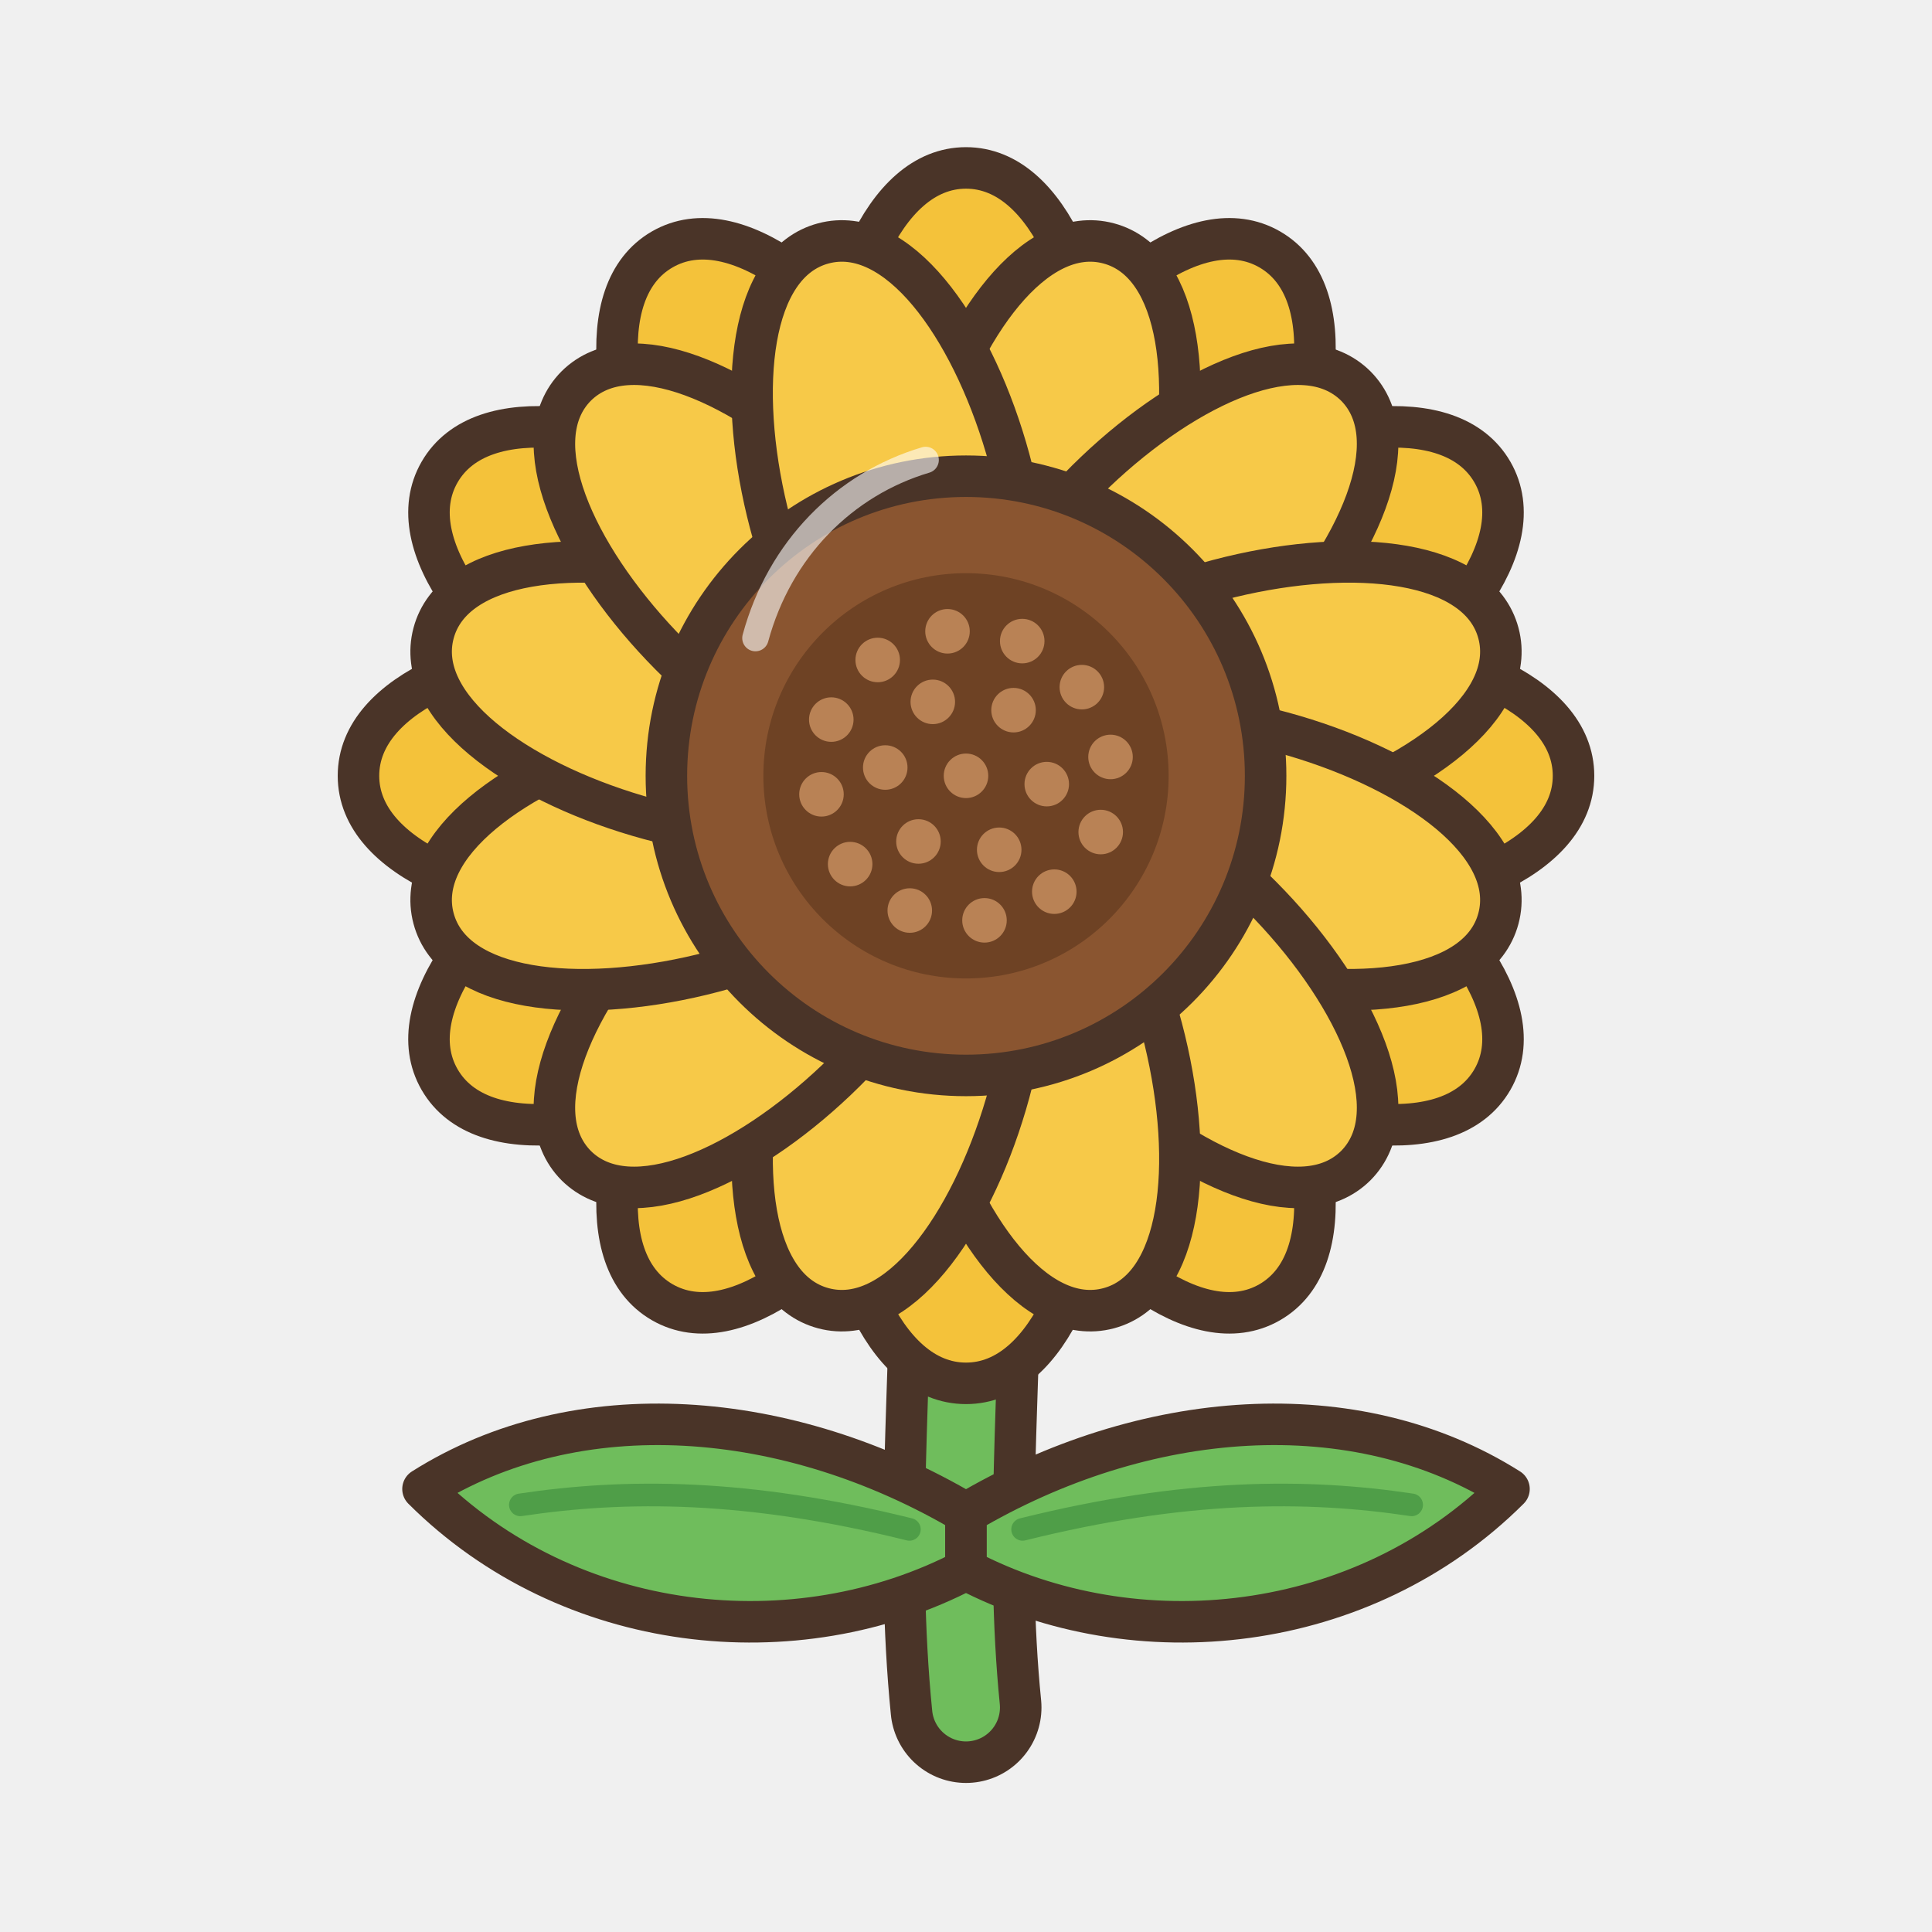
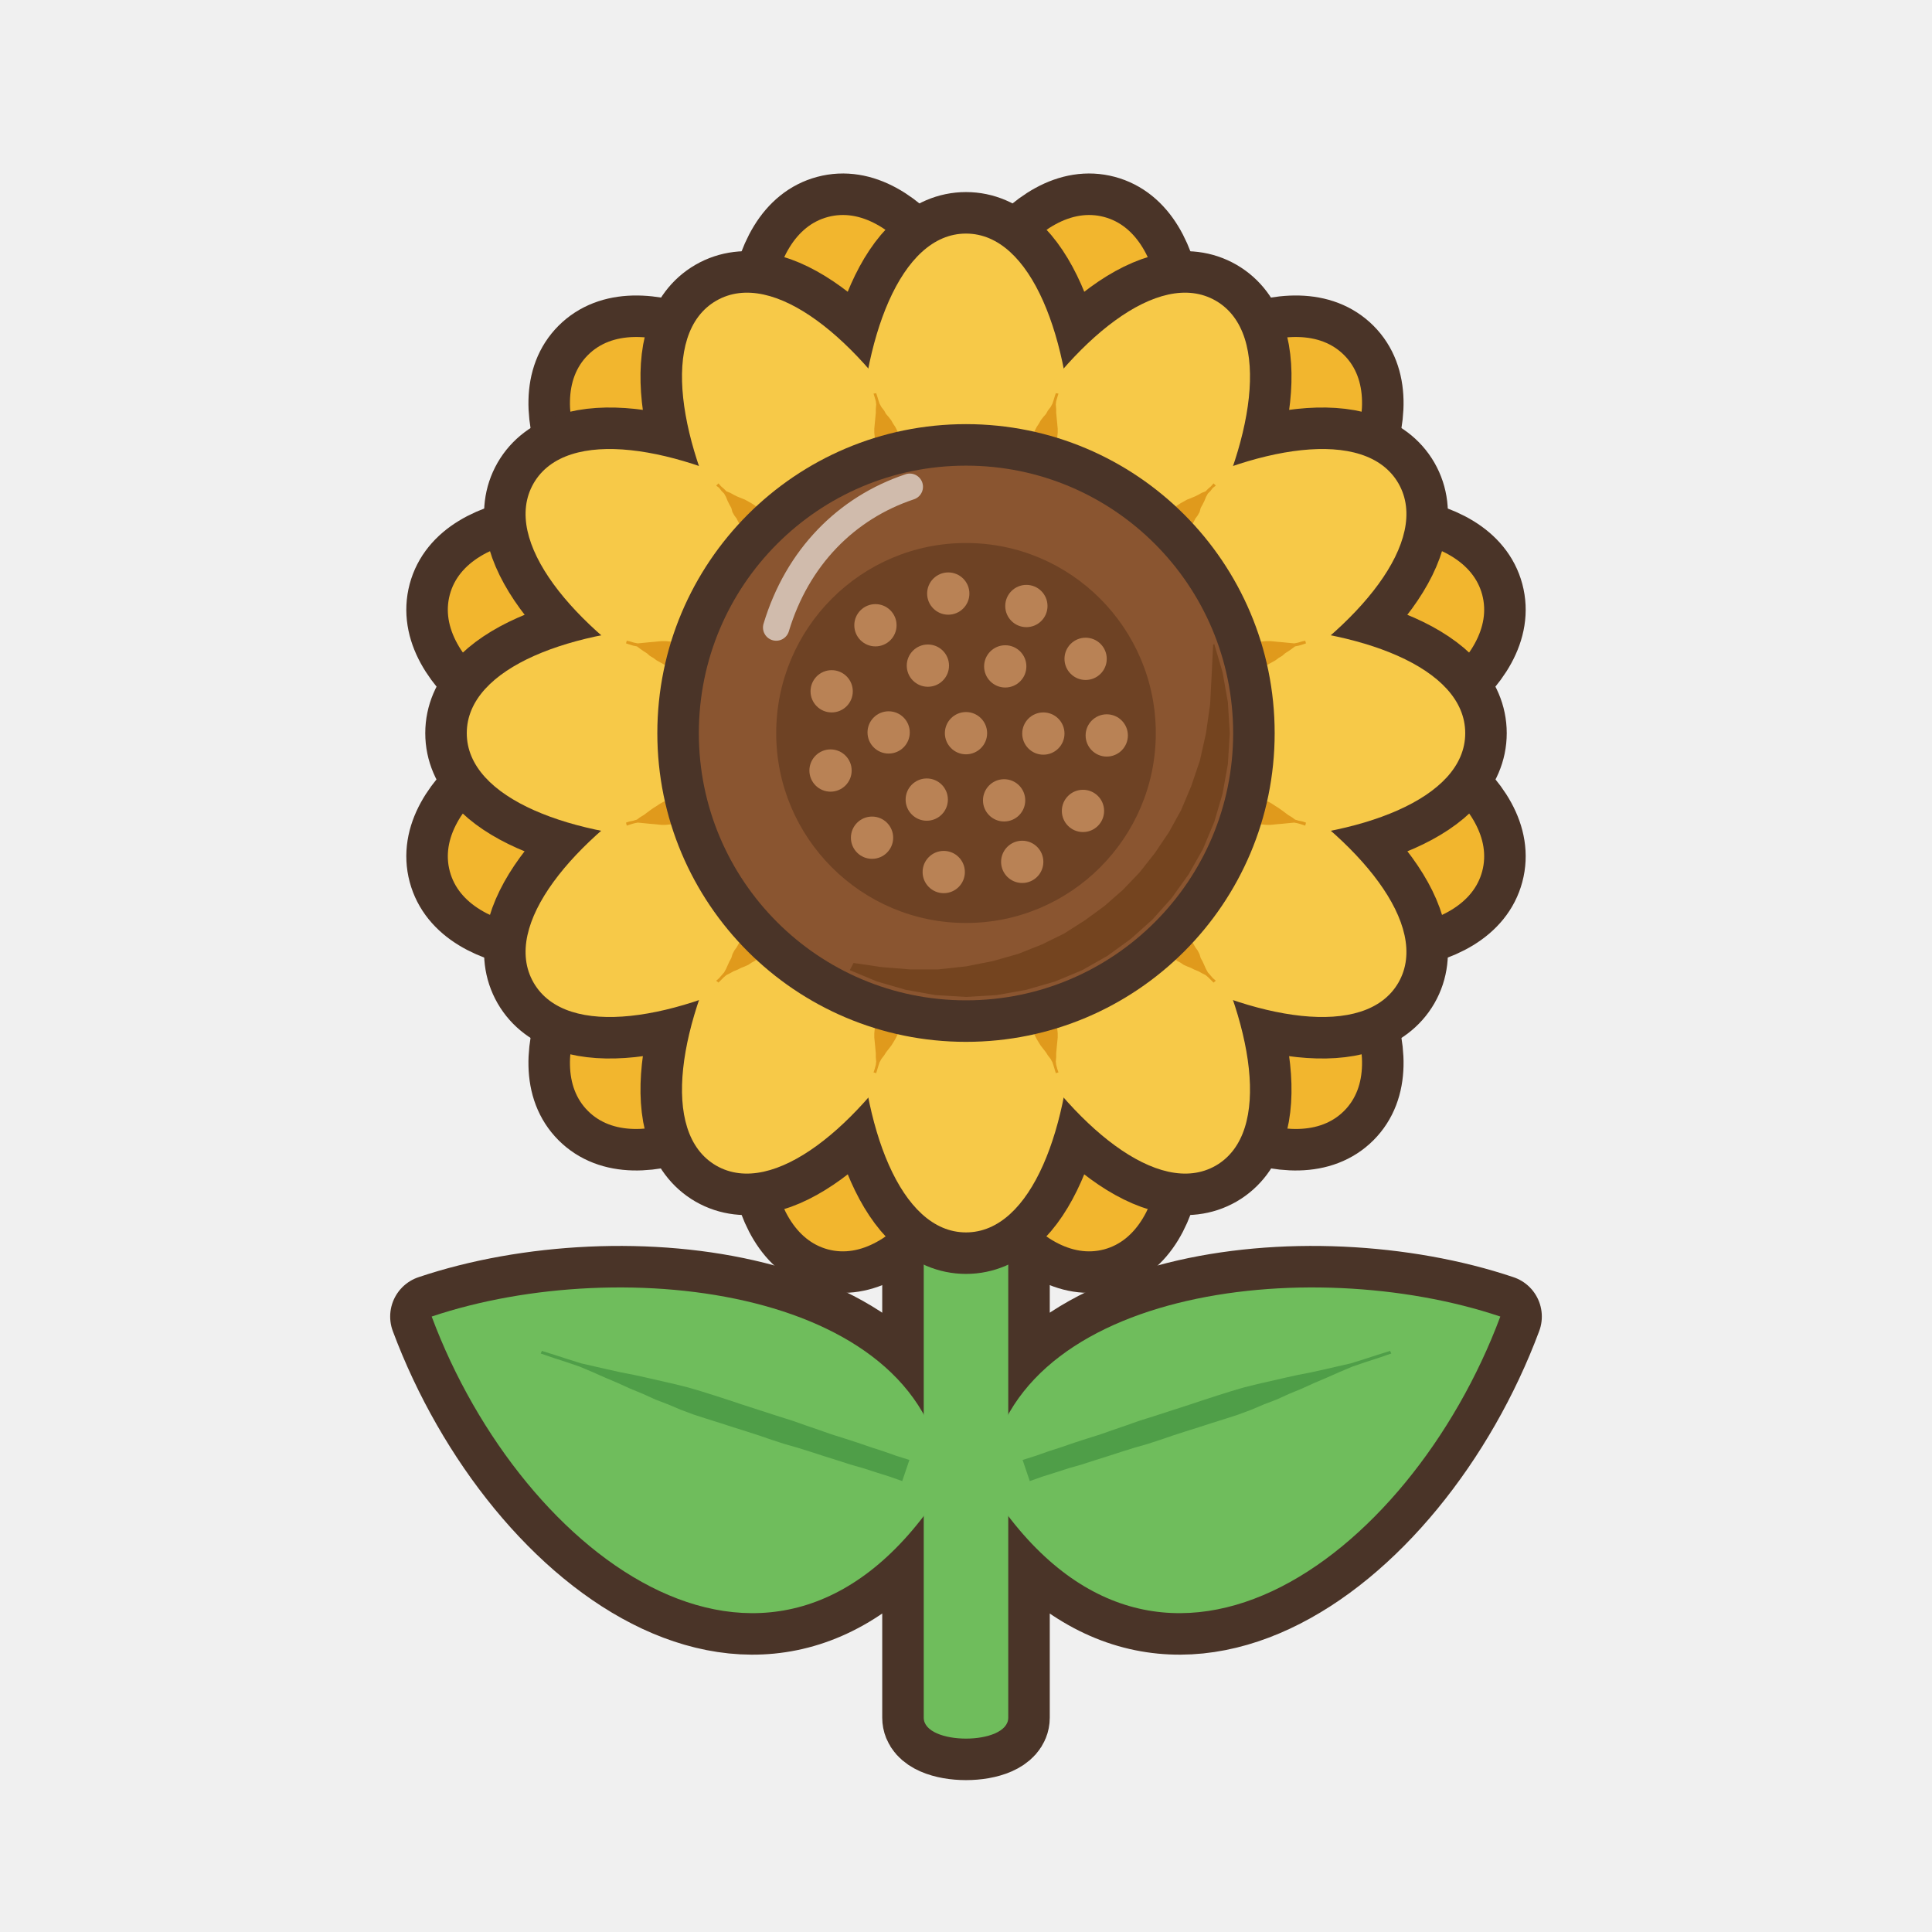
<svg xmlns="http://www.w3.org/2000/svg" viewBox="0 0 512 512" width="512" height="512">
-   <path d="M256 323.7 C256 366.6 251.7 409.6 256 452.5" fill="none" stroke="#4a3428" stroke-width="40" stroke-linejoin="round" stroke-linecap="round" />
-   <path d="M256 323.7 C256 366.6 251.7 409.6 256 452.5" fill="none" stroke="#6fbd5c" stroke-width="18" stroke-linejoin="round" stroke-linecap="round" />
-   <path d="M256 401 C208.8 373.1 152.9 368.8 112.1 394.6 C150.8 433.2 210.9 439.6 256 416 Z" fill="#6fbd5c" stroke="#4a3428" stroke-width="11" stroke-linejoin="round" stroke-linecap="round" />
-   <path d="M241 405.3 C198 394.6 165.8 394.6 137.9 398.8" fill="none" stroke="#4f9e48" stroke-width="6" stroke-linejoin="round" stroke-linecap="round" />
-   <path d="M256 401 C303.2 373.1 359.1 368.8 399.9 394.6 C361.2 433.2 301.1 439.6 256 416 Z" fill="#6fbd5c" stroke="#4a3428" stroke-width="11" stroke-linejoin="round" stroke-linecap="round" />
-   <path d="M271 405.3 C314 394.6 346.2 394.6 374.1 398.8" fill="none" stroke="#4f9e48" stroke-width="6" stroke-linejoin="round" stroke-linecap="round" />
-   <path d="M256 205.6 C204.1 181.4 211.6 44.5 256 44.5 C300.4 44.5 307.9 181.4 256 205.6 Z" fill="#f4c23a" stroke="#4a3428" stroke-width="11" stroke-linejoin="round" stroke-linecap="round" />
-   <path d="M256 205.6 C223.1 158.8 298 43.9 336.5 66.1 C375.1 88.4 313 210.6 256 205.6 Z" fill="#f4c23a" stroke="#4a3428" stroke-width="11" stroke-linejoin="round" stroke-linecap="round" />
-   <path d="M256 205.6 C251 148.6 373.2 86.5 395.5 125.1 C417.7 163.6 302.8 238.4 256 205.6 Z" fill="#f4c23a" stroke="#4a3428" stroke-width="11" stroke-linejoin="round" stroke-linecap="round" />
-   <path d="M256 205.6 C280.2 153.7 417 161.1 417 205.6 C417 250 280.2 257.4 256 205.6 Z" fill="#f4c23a" stroke="#4a3428" stroke-width="11" stroke-linejoin="round" stroke-linecap="round" />
-   <path d="M256 205.6 C302.8 172.7 417.7 247.6 395.5 286.1 C373.2 324.7 251 262.6 256 205.6 Z" fill="#f4c23a" stroke="#4a3428" stroke-width="11" stroke-linejoin="round" stroke-linecap="round" />
-   <path d="M256 205.6 C313 200.5 375.1 322.8 336.5 345.1 C298 367.3 223.1 252.4 256 205.6 Z" fill="#f4c23a" stroke="#4a3428" stroke-width="11" stroke-linejoin="round" stroke-linecap="round" />
-   <path d="M256 205.6 C307.9 229.7 300.4 366.6 256 366.6 C211.6 366.6 204.1 229.7 256 205.6 Z" fill="#f4c23a" stroke="#4a3428" stroke-width="11" stroke-linejoin="round" stroke-linecap="round" />
-   <path d="M256 205.6 C288.9 252.4 214 367.3 175.5 345.1 C136.9 322.8 199 200.5 256 205.6 Z" fill="#f4c23a" stroke="#4a3428" stroke-width="11" stroke-linejoin="round" stroke-linecap="round" />
-   <path d="M256 205.6 C261 262.6 138.8 324.7 116.5 286.1 C94.3 247.6 209.2 172.7 256 205.6 Z" fill="#f4c23a" stroke="#4a3428" stroke-width="11" stroke-linejoin="round" stroke-linecap="round" />
-   <path d="M256 205.6 C231.8 257.4 95 250 95 205.6 C95 161.1 231.8 153.7 256 205.6 Z" fill="#f4c23a" stroke="#4a3428" stroke-width="11" stroke-linejoin="round" stroke-linecap="round" />
-   <path d="M256 205.6 C209.2 238.4 94.3 163.6 116.5 125.1 C138.8 86.5 261 148.6 256 205.6 Z" fill="#f4c23a" stroke="#4a3428" stroke-width="11" stroke-linejoin="round" stroke-linecap="round" />
-   <path d="M256 205.6 C199 210.6 136.9 88.4 175.5 66.1 C214 43.9 288.9 158.8 256 205.6 Z" fill="#f4c23a" stroke="#4a3428" stroke-width="11" stroke-linejoin="round" stroke-linecap="round" />
-   <path d="M256 205.6 C216.3 172.3 254.8 54.1 293.8 64.5 C332.8 74.9 307.1 196.6 256 205.6 Z" fill="#f7c948" stroke="#4a3428" stroke-width="11" stroke-linejoin="round" stroke-linecap="round" />
-   <path d="M256 205.6 C238.3 156.9 330.7 73.9 359.3 102.3 C387.7 130.9 304.7 223.3 256 205.6 Z" fill="#f7c948" stroke="#4a3428" stroke-width="11" stroke-linejoin="round" stroke-linecap="round" />
-   <path d="M256 205.6 C265 154.5 386.7 128.8 397.1 167.8 C407.5 206.8 289.3 245.3 256 205.6 Z" fill="#f7c948" stroke="#4a3428" stroke-width="11" stroke-linejoin="round" stroke-linecap="round" />
-   <path d="M256 205.6 C289.3 165.9 407.5 204.4 397.1 243.4 C386.7 282.4 265 256.7 256 205.6 Z" fill="#f7c948" stroke="#4a3428" stroke-width="11" stroke-linejoin="round" stroke-linecap="round" />
-   <path d="M256 205.6 C304.7 187.9 387.7 280.3 359.3 308.9 C330.7 337.3 238.3 254.3 256 205.6 Z" fill="#f7c948" stroke="#4a3428" stroke-width="11" stroke-linejoin="round" stroke-linecap="round" />
-   <path d="M256 205.6 C307.1 214.6 332.8 336.3 293.8 346.7 C254.8 357.1 216.3 238.9 256 205.6 Z" fill="#f7c948" stroke="#4a3428" stroke-width="11" stroke-linejoin="round" stroke-linecap="round" />
-   <path d="M256 205.6 C295.7 238.9 257.2 357.1 218.2 346.7 C179.2 336.3 204.9 214.6 256 205.6 Z" fill="#f7c948" stroke="#4a3428" stroke-width="11" stroke-linejoin="round" stroke-linecap="round" />
-   <path d="M256 205.6 C273.7 254.3 181.3 337.3 152.7 308.9 C124.3 280.3 207.3 187.9 256 205.6 Z" fill="#f7c948" stroke="#4a3428" stroke-width="11" stroke-linejoin="round" stroke-linecap="round" />
-   <path d="M256 205.6 C247 256.7 125.3 282.4 114.9 243.4 C104.5 204.4 222.7 165.9 256 205.6 Z" fill="#f7c948" stroke="#4a3428" stroke-width="11" stroke-linejoin="round" stroke-linecap="round" />
-   <path d="M256 205.6 C222.7 245.3 104.5 206.8 114.9 167.8 C125.3 128.8 247 154.5 256 205.6 Z" fill="#f7c948" stroke="#4a3428" stroke-width="11" stroke-linejoin="round" stroke-linecap="round" />
-   <path d="M256 205.6 C207.3 223.3 124.3 130.9 152.7 102.3 C181.3 73.9 273.7 156.9 256 205.6 Z" fill="#f7c948" stroke="#4a3428" stroke-width="11" stroke-linejoin="round" stroke-linecap="round" />
-   <path d="M256 205.6 C204.9 196.6 179.2 74.9 218.2 64.5 C257.2 54.1 295.7 172.3 256 205.6 Z" fill="#f7c948" stroke="#4a3428" stroke-width="11" stroke-linejoin="round" stroke-linecap="round" />
-   <circle cx="256" cy="205.6" r="79.4" fill="#8a5530" stroke="#4a3428" stroke-width="11" stroke-linejoin="round" stroke-linecap="round" />
-   <circle cx="256" cy="205.6" r="53.7" fill="#6e4224" />
-   <circle cx="264.8" cy="225.2" r="5.9" fill="#b98255" />
-   <circle cx="243.4" cy="223" r="5.9" fill="#b98255" />
-   <circle cx="234.6" cy="203.4" r="5.9" fill="#b98255" />
-   <circle cx="247.2" cy="186" r="5.9" fill="#b98255" />
-   <circle cx="268.6" cy="188.2" r="5.9" fill="#b98255" />
-   <circle cx="277.4" cy="207.8" r="5.9" fill="#b98255" />
-   <circle cx="251.1" cy="167.3" r="5.9" fill="#b98255" />
-   <circle cx="270.9" cy="169.9" r="5.9" fill="#b98255" />
-   <circle cx="286.7" cy="182.1" r="5.9" fill="#b98255" />
-   <circle cx="294.3" cy="200.6" r="5.9" fill="#b98255" />
-   <circle cx="291.7" cy="220.5" r="5.9" fill="#b98255" />
-   <circle cx="279.4" cy="236.3" r="5.9" fill="#b98255" />
-   <circle cx="260.9" cy="243.9" r="5.9" fill="#b98255" />
-   <circle cx="241.1" cy="241.3" r="5.9" fill="#b98255" />
-   <circle cx="225.3" cy="229" r="5.9" fill="#b98255" />
-   <circle cx="217.7" cy="210.5" r="5.9" fill="#b98255" />
-   <circle cx="220.3" cy="190.7" r="5.9" fill="#b98255" />
-   <circle cx="232.6" cy="174.9" r="5.9" fill="#b98255" />
-   <circle cx="256" cy="205.6" r="5.9" fill="#b98255" />
-   <path d="M200.2 169.1 C206.6 145.5 223.8 128.3 245.3 121.9" fill="none" stroke="#ffffff" stroke-width="7" stroke-linejoin="round" stroke-linecap="round" stroke-opacity="0.6" />
+   <path d="M244.8 296.8 L267.2 296.8 L267.2 455.2 C267.2 462.6 244.8 462.6 244.8 455.2 Z M261.6 393.7 C305.8 463.7 373.6 413.2 397.6 348.9 C346.8 331.8 265.6 341.6 261.6 393.7 Z M250.4 393.7 C246.4 341.6 165.2 331.8 114.4 348.9 C138.4 413.2 206.2 463.7 250.4 393.7 Z" fill="#4a3428" stroke="#4a3428" stroke-width="22" stroke-linejoin="round" stroke-linecap="round" />
+   <path d="M244.8 296.8 L267.2 296.8 L267.2 455.2 C267.2 462.6 244.8 462.6 244.8 455.2 Z" fill="#6fbd5c" />
+   <path d="M261.6 393.7 C305.8 463.7 373.6 413.2 397.6 348.9 C346.8 331.8 265.6 341.6 261.6 393.7 Z" fill="#6fbd5c" />
+   <path d="M250.4 393.7 C246.4 341.6 165.2 331.8 114.4 348.9 C138.4 413.2 206.2 463.7 250.4 393.7 Z" fill="#6fbd5c" />
+   <path d="M272.9 392.5 L276.3 391.3 L279.8 390.2 L283.2 389.1 L286.7 388.1 L290.1 387 L293.6 385.9 L297 384.8 L300.5 383.7 L304 382.7 L307.4 381.6 L310.9 380.4 L314.3 379.3 L317.8 378.2 L321.2 377.1 L324.7 376 L328.1 374.9 L331.6 373.6 L334.9 372.2 L338.3 370.9 L341.6 369.4 L345 368 L348.3 366.5 L351.6 365.1 L355 363.6 L358.3 362.2 L361.8 361 L365.2 359.9 L368.7 358.7 L368.4 358 L364.9 359.1 L361.5 360.2 L358 361.3 L354.5 362.1 L351 362.9 L347.4 363.7 L343.8 364.4 L340.2 365.2 L336.7 366 L333.2 366.8 L329.6 367.7 L326.2 368.7 L322.7 369.8 L319.3 370.9 L315.7 372.1 L312.3 373.2 L308.9 374.3 L305.5 375.4 L302 376.5 L298.6 377.7 L295.1 378.9 L291.7 380.1 L288.2 381.2 L284.8 382.3 L281.3 383.5 L277.9 384.6 L274.5 385.8 L271 386.9 Z" fill="#4f9e48" />
+   <path d="M241 386.9 L237.5 385.8 L234.1 384.6 L230.7 383.5 L227.2 382.3 L223.8 381.2 L220.3 380.1 L216.9 378.9 L213.4 377.7 L210 376.5 L206.5 375.4 L203.1 374.3 L199.7 373.2 L196.3 372.1 L192.7 370.9 L189.3 369.8 L185.8 368.7 L182.4 367.7 L178.8 366.8 L175.3 366 L171.8 365.2 L168.2 364.4 L164.6 363.7 L161 362.9 L157.5 362.1 L154 361.3 L150.5 360.2 L147.1 359.1 L143.6 358 L143.3 358.7 L146.8 359.9 L150.2 361 L153.7 362.2 L157 363.6 L160.4 365.1 L163.7 366.5 L167 368 L170.4 369.4 L173.7 370.9 L177.1 372.2 L180.4 373.6 L183.9 374.9 L187.3 376 L190.8 377.1 L194.2 378.2 L197.7 379.3 L201.1 380.4 L204.6 381.6 L208 382.7 L211.5 383.7 L215 384.8 L218.4 385.9 L221.9 387 L225.3 388.1 L228.8 389.1 L232.2 390.2 L235.7 391.3 L239.1 392.5 Z" fill="#4f9e48" />
+   <path d="M256 194.3 C221.2 163 258.1 48.3 292.6 57.5 C327.1 66.7 301.8 184.5 256 194.3 Z M256 194.3 C241.6 149.8 330.9 68.8 356.2 94.1 C381.4 119.3 300.4 208.7 256 194.3 Z M256 194.3 C265.8 148.5 383.6 123.2 392.8 157.6 C402 192.1 287.3 229 256 194.3 Z M256 194.3 C287.3 159.5 402 196.4 392.8 230.9 C383.6 265.4 265.8 240 256 194.3 Z M256 194.3 C300.4 179.8 381.4 269.2 356.2 294.4 C330.9 319.7 241.6 238.7 256 194.3 Z M256 194.3 C301.8 204.1 327.1 321.8 292.6 331.1 C258.1 340.3 221.2 225.6 256 194.3 Z M256 194.3 C290.8 225.6 253.9 340.3 219.4 331.1 C184.9 321.8 210.2 204.1 256 194.3 Z M256 194.3 C270.4 238.7 181.1 319.7 155.8 294.4 C130.6 269.2 211.6 179.8 256 194.3 Z M256 194.3 C246.2 240 128.4 265.4 119.2 230.9 C110 196.4 224.7 159.5 256 194.3 Z M256 194.3 C224.7 229 110 192.1 119.2 157.6 C128.4 123.2 246.2 148.5 256 194.3 Z M256 194.3 C211.6 208.7 130.6 119.3 155.8 94.1 C181.1 68.8 270.4 149.8 256 194.3 Z M256 194.3 C210.2 184.5 184.9 66.7 219.4 57.5 C253.9 48.3 290.8 163 256 194.3 Z" fill="#4a3428" stroke="#4a3428" stroke-width="22" stroke-linejoin="round" stroke-linecap="round" />
+   <path d="M256 194.3 C221.2 163 258.1 48.3 292.6 57.5 C327.1 66.7 301.8 184.5 256 194.3 Z" fill="#f2b62e" />
+   <path d="M256 194.3 C241.6 149.8 330.9 68.8 356.2 94.1 C381.4 119.3 300.4 208.7 256 194.3 Z" fill="#f2b62e" />
+   <path d="M256 194.3 C265.8 148.5 383.6 123.2 392.8 157.6 C402 192.1 287.3 229 256 194.3 Z" fill="#f2b62e" />
+   <path d="M256 194.3 C287.3 159.5 402 196.4 392.8 230.9 C383.6 265.4 265.8 240 256 194.3 Z" fill="#f2b62e" />
+   <path d="M256 194.3 C300.4 179.8 381.4 269.2 356.2 294.4 C330.9 319.7 241.6 238.7 256 194.3 Z" fill="#f2b62e" />
+   <path d="M256 194.3 C301.8 204.1 327.1 321.8 292.6 331.1 C258.1 340.3 221.2 225.6 256 194.3 Z" fill="#f2b62e" />
+   <path d="M256 194.3 C290.8 225.6 253.9 340.3 219.4 331.1 C184.9 321.8 210.2 204.1 256 194.3 Z" fill="#f2b62e" />
+   <path d="M256 194.3 C270.4 238.7 181.1 319.7 155.8 294.4 C130.6 269.2 211.6 179.8 256 194.3 Z" fill="#f2b62e" />
+   <path d="M256 194.3 C246.2 240 128.4 265.4 119.2 230.9 C110 196.4 224.7 159.5 256 194.3 Z" fill="#f2b62e" />
+   <path d="M256 194.3 C224.7 229 110 192.1 119.2 157.6 C128.4 123.2 246.2 148.5 256 194.3 Z" fill="#f2b62e" />
+   <path d="M256 194.3 C211.6 208.7 130.6 119.3 155.8 94.1 C181.1 68.8 270.4 149.8 256 194.3 Z" fill="#f2b62e" />
+   <path d="M256 194.3 C210.2 184.5 184.9 66.7 219.4 57.5 C253.9 48.3 290.8 163 256 194.3 Z" fill="#f2b62e" />
+   <path d="M256 194.3 C215.3 174.4 221.1 61.9 256 61.9 C290.9 61.9 296.7 174.4 256 194.3 Z M256 194.3 C230.7 156.7 291.9 62.2 322.2 79.7 C352.4 97.2 301.2 197.4 256 194.3 Z M256 194.3 C252.8 149.1 353.1 97.8 370.6 128.1 C388 158.4 293.6 219.6 256 194.3 Z M256 194.3 C275.8 153.5 388.3 159.3 388.3 194.3 C388.3 229.2 275.8 235 256 194.3 Z M256 194.3 C293.6 168.9 388 230.1 370.6 260.4 C353.1 290.7 252.8 239.5 256 194.3 Z M256 194.3 C301.2 191.1 352.4 291.4 322.2 308.9 C291.9 326.3 230.7 231.8 256 194.3 Z M256 194.3 C296.7 214.1 290.9 326.6 256 326.6 C221.1 326.6 215.3 214.1 256 194.3 Z M256 194.3 C281.3 231.8 220.1 326.3 189.8 308.9 C159.6 291.4 210.8 191.1 256 194.3 Z M256 194.3 C259.2 239.5 158.9 290.7 141.4 260.4 C124 230.1 218.4 168.9 256 194.3 Z M256 194.3 C236.2 235 123.7 229.2 123.7 194.3 C123.7 159.3 236.2 153.5 256 194.3 Z M256 194.3 C218.4 219.6 124 158.4 141.4 128.1 C158.9 97.8 259.2 149.1 256 194.3 Z M256 194.3 C210.8 197.4 159.6 97.2 189.8 79.7 C220.1 62.2 281.3 156.7 256 194.3 Z" fill="#4a3428" stroke="#4a3428" stroke-width="22" stroke-linejoin="round" stroke-linecap="round" />
+   <path d="M256 194.3 C215.3 174.4 221.1 61.9 256 61.9 C290.9 61.9 296.7 174.4 256 194.3 Z" fill="#f7c948" />
+   <path d="M256 194.3 C230.7 156.7 291.9 62.2 322.2 79.7 C352.4 97.2 301.2 197.4 256 194.3 Z" fill="#f7c948" />
+   <path d="M256 194.3 C252.8 149.1 353.1 97.8 370.6 128.1 C388 158.4 293.6 219.6 256 194.3 Z" fill="#f7c948" />
+   <path d="M256 194.3 C275.8 153.5 388.3 159.3 388.3 194.3 C388.3 229.2 275.8 235 256 194.3 Z" fill="#f7c948" />
+   <path d="M256 194.3 C293.6 168.9 388 230.1 370.6 260.4 C353.1 290.7 252.8 239.5 256 194.3 Z" fill="#f7c948" />
+   <path d="M256 194.3 C301.2 191.1 352.4 291.4 322.2 308.9 C291.9 326.3 230.7 231.8 256 194.3 Z" fill="#f7c948" />
+   <path d="M256 194.3 C296.7 214.1 290.9 326.6 256 326.6 C221.1 326.6 215.3 214.1 256 194.3 Z" fill="#f7c948" />
+   <path d="M256 194.3 C281.3 231.8 220.1 326.3 189.8 308.9 C159.6 291.4 210.8 191.1 256 194.3 Z" fill="#f7c948" />
+   <path d="M256 194.3 C259.2 239.5 158.9 290.7 141.4 260.4 C124 230.1 218.4 168.9 256 194.3 Z" fill="#f7c948" />
+   <path d="M256 194.3 C236.2 235 123.7 229.2 123.7 194.3 C123.7 159.3 236.2 153.5 256 194.3 Z" fill="#f7c948" />
+   <path d="M256 194.3 C218.4 219.6 124 158.4 141.4 128.1 C158.9 97.8 259.2 149.1 256 194.3 Z" fill="#f7c948" />
+   <path d="M256 194.3 C210.8 197.4 159.6 97.2 189.8 79.7 C220.1 62.2 281.3 156.7 256 194.3 Z" fill="#f7c948" />
+   <path d="M276 132.1 L276.3 131.2 L276.6 130.2 L276.8 129.2 L277.1 128.3 L277.3 127.3 L277.6 126.3 L277.8 125.3 L278.1 124.4 L278.4 123.4 L278.6 122.4 L278.8 121.5 L279.1 120.6 L279.4 119.5 L279.7 118.6 L279.9 117.7 L280.1 116.6 L280.2 115.7 L280.3 114.7 L280.3 113.6 L280.2 112.5 L280.1 111.5 L280 110.4 L279.9 109.4 L279.9 108.4 L279.8 107.2 L279.9 106.3 L280.2 105.3 L280.5 104.3 L279.8 104.2 L279.5 105.1 L279.2 106.1 L278.9 107 L278.4 107.9 L277.7 108.8 L277.2 109.7 L276.5 110.5 L275.8 111.4 L275.3 112.3 L274.7 113.2 L274.3 114 L273.9 115 L273.6 116 L273.3 116.9 L273.1 117.9 L272.9 118.9 L272.6 119.8 L272.3 120.7 L272 121.8 L271.8 122.7 L271.6 123.6 L271.3 124.7 L271 125.6 L270.7 126.5 L270.5 127.5 L270.3 128.5 L270 129.4 L269.7 130.4 Z" fill="#e09a1c" />
+   <path d="M304.5 150.5 L305.1 149.7 L305.9 149.1 L306.5 148.3 L307.3 147.6 L308 146.9 L308.6 146.2 L309.4 145.5 L310 144.8 L310.8 144.1 L311.4 143.4 L312.2 142.6 L312.9 142 L313.6 141.2 L314.3 140.6 L315 139.8 L315.7 139.1 L316.3 138.4 L316.8 137.4 L317.4 136.6 L317.9 135.7 L318.2 134.6 L318.7 133.7 L319.2 132.7 L319.6 131.7 L320.1 130.8 L320.8 130.1 L321.4 129.3 L322.2 128.7 L321.6 128.1 L320.9 128.9 L320.2 129.5 L319.5 130.2 L318.5 130.6 L317.6 131.1 L316.6 131.6 L315.6 132 L314.6 132.4 L313.7 132.9 L312.8 133.4 L311.9 134 L311.2 134.5 L310.4 135.3 L309.7 135.9 L309 136.7 L308.3 137.3 L307.6 138.1 L306.9 138.8 L306.1 139.5 L305.5 140.2 L304.7 140.9 L304.1 141.6 L303.3 142.3 L302.7 143 L301.9 143.8 L301.2 144.4 L300.5 145.2 L299.8 145.8 Z" fill="#e09a1c" />
+   <path d="M319.8 180.6 L320.9 180.3 L321.8 180 L322.7 179.7 L323.7 179.5 L324.7 179.3 L325.6 179 L326.6 178.7 L327.6 178.4 L328.5 178.2 L329.5 178 L330.5 177.7 L331.4 177.4 L332.4 177.2 L333.3 176.9 L334.3 176.7 L335.3 176.4 L336.2 176 L337.1 175.5 L338 175 L338.8 174.4 L339.8 173.8 L340.6 173.1 L341.4 172.6 L342.4 171.9 L343.2 171.3 L344.2 171.1 L345.2 170.8 L346.1 170.5 L345.9 169.8 L345 170 L344 170.3 L343 170.5 L341.9 170.4 L340.9 170.3 L339.9 170.2 L338.7 170.1 L337.7 170 L336.7 169.9 L335.6 169.9 L334.6 170 L333.6 170.1 L332.6 170.3 L331.7 170.6 L330.7 170.9 L329.7 171.2 L328.8 171.4 L327.8 171.6 L326.8 171.9 L325.9 172.2 L325 172.5 L323.9 172.6 L323 172.9 L322 173.2 L321 173.5 L320.1 173.7 L319.1 174 L318.2 174.2 Z" fill="#e09a1c" />
+   <path d="M318.2 214.3 L319.1 214.6 L320.1 214.9 L321 215 L322 215.3 L323 215.6 L323.9 215.9 L325 216.1 L325.9 216.4 L326.8 216.6 L327.8 216.9 L328.8 217.1 L329.7 217.4 L330.7 217.7 L331.7 217.9 L332.6 218.2 L333.6 218.4 L334.6 218.5 L335.6 218.6 L336.7 218.6 L337.7 218.5 L338.7 218.4 L339.9 218.3 L340.9 218.2 L341.9 218.1 L343 218 L344 218.2 L345 218.5 L345.9 218.8 L346.1 218 L345.2 217.7 L344.2 217.5 L343.2 217.2 L342.4 216.6 L341.4 216 L340.6 215.4 L339.8 214.8 L338.8 214.1 L338 213.6 L337.1 213 L336.2 212.5 L335.3 212.2 L334.3 211.9 L333.3 211.6 L332.4 211.3 L331.4 211.1 L330.5 210.9 L329.5 210.6 L328.5 210.3 L327.6 210.1 L326.6 209.8 L325.6 209.5 L324.7 209.3 L323.7 209 L322.7 208.8 L321.8 208.5 L320.9 208.2 L319.8 208 Z" fill="#e09a1c" />
+   <path d="M299.8 242.7 L300.5 243.4 L301.2 244.1 L301.9 244.8 L302.7 245.5 L303.3 246.3 L304.1 246.9 L304.7 247.7 L305.5 248.3 L306.1 249.1 L306.9 249.7 L307.6 250.5 L308.3 251.2 L309 251.9 L309.7 252.6 L310.4 253.3 L311.2 254 L311.9 254.6 L312.8 255.1 L313.7 255.7 L314.6 256.1 L315.6 256.5 L316.6 257 L317.6 257.4 L318.5 257.9 L319.5 258.4 L320.2 259 L320.9 259.7 L321.6 260.4 L322.2 259.9 L321.4 259.2 L320.8 258.5 L320.1 257.7 L319.6 256.8 L319.2 255.9 L318.7 254.8 L318.2 253.9 L317.9 252.9 L317.4 251.9 L316.8 251.1 L316.3 250.2 L315.7 249.4 L315 248.7 L314.3 247.9 L313.6 247.3 L312.9 246.5 L312.2 245.9 L311.4 245.1 L310.8 244.4 L310 243.7 L309.4 243 L308.6 242.3 L308 241.6 L307.3 241 L306.5 240.2 L305.9 239.5 L305.1 238.8 L304.5 238.1 Z" fill="#e09a1c" />
+   <path d="M269.7 258.1 L270 259.1 L270.3 260.1 L270.5 261 L270.7 262 L271 262.9 L271.3 263.9 L271.6 264.9 L271.8 265.8 L272 266.8 L272.3 267.8 L272.6 268.7 L272.9 269.7 L273.1 270.7 L273.3 271.6 L273.6 272.5 L273.9 273.6 L274.3 274.5 L274.7 275.3 L275.3 276.3 L275.8 277.1 L276.5 278 L277.2 278.9 L277.7 279.7 L278.4 280.6 L278.9 281.5 L279.2 282.4 L279.5 283.4 L279.8 284.4 L280.5 284.2 L280.2 283.3 L279.9 282.2 L279.8 281.3 L279.9 280.2 L279.9 279.2 L280 278.1 L280.1 277 L280.2 276 L280.3 275 L280.3 273.8 L280.2 272.8 L280.1 271.9 L279.9 270.9 L279.7 269.9 L279.4 269 L279.1 268 L278.8 267 L278.6 266.1 L278.4 265.1 L278.1 264.2 L277.8 263.2 L277.6 262.2 L277.3 261.3 L277.1 260.2 L276.8 259.3 L276.6 258.4 L276.3 257.4 L276 256.4 Z" fill="#e09a1c" />
+   <path d="M236 256.4 L235.7 257.4 L235.4 258.4 L235.2 259.3 L234.9 260.2 L234.7 261.3 L234.4 262.2 L234.2 263.2 L233.9 264.2 L233.6 265.1 L233.4 266.1 L233.2 267 L232.9 268 L232.6 269 L232.3 269.9 L232.1 270.9 L231.9 271.9 L231.8 272.8 L231.7 273.8 L231.7 275 L231.8 276 L231.9 277 L232 278.1 L232.1 279.2 L232.1 280.2 L232.2 281.3 L232.1 282.2 L231.8 283.3 L231.5 284.2 L232.2 284.4 L232.5 283.4 L232.8 282.4 L233.1 281.5 L233.6 280.6 L234.3 279.7 L234.8 278.9 L235.5 278 L236.2 277.1 L236.7 276.3 L237.3 275.3 L237.7 274.5 L238.1 273.6 L238.4 272.5 L238.7 271.6 L238.9 270.7 L239.1 269.7 L239.4 268.7 L239.7 267.8 L240 266.8 L240.2 265.8 L240.4 264.9 L240.7 263.9 L241 262.9 L241.3 262 L241.5 261 L241.7 260.1 L242 259.1 L242.3 258.1 Z" fill="#e09a1c" />
+   <path d="M207.5 238.1 L206.9 238.8 L206.1 239.5 L205.5 240.2 L204.7 241 L204 241.6 L203.4 242.3 L202.6 243 L202 243.7 L201.2 244.4 L200.6 245.1 L199.8 245.9 L199.1 246.5 L198.4 247.3 L197.7 247.9 L197 248.7 L196.3 249.4 L195.7 250.2 L195.2 251.1 L194.6 251.9 L194.1 252.9 L193.8 253.9 L193.3 254.8 L192.8 255.9 L192.4 256.8 L191.9 257.7 L191.2 258.5 L190.6 259.2 L189.8 259.9 L190.4 260.4 L191.1 259.7 L191.8 259 L192.5 258.4 L193.5 257.9 L194.4 257.4 L195.4 257 L196.4 256.5 L197.4 256.1 L198.3 255.7 L199.2 255.1 L200.1 254.6 L200.8 254 L201.6 253.3 L202.3 252.6 L203 251.9 L203.7 251.2 L204.4 250.5 L205.1 249.7 L205.9 249.1 L206.5 248.3 L207.3 247.7 L207.9 246.9 L208.7 246.3 L209.3 245.5 L210.1 244.8 L210.8 244.1 L211.5 243.4 L212.2 242.7 Z" fill="#e09a1c" />
+   <path d="M192.2 208 L191.1 208.2 L190.2 208.5 L189.3 208.8 L188.3 209 L187.3 209.3 L186.4 209.5 L185.4 209.8 L184.4 210.1 L183.5 210.3 L182.5 210.6 L181.5 210.9 L180.6 211.1 L179.6 211.3 L178.7 211.6 L177.7 211.9 L176.7 212.2 L175.8 212.5 L174.9 213 L174 213.6 L173.2 214.1 L172.2 214.8 L171.4 215.4 L170.6 216 L169.6 216.6 L168.8 217.2 L167.8 217.5 L166.8 217.7 L165.9 218 L166.1 218.8 L167 218.5 L168 218.2 L169 218 L170.1 218.1 L171.1 218.2 L172.1 218.3 L173.3 218.4 L174.3 218.5 L175.3 218.6 L176.4 218.6 L177.4 218.5 L178.4 218.4 L179.4 218.2 L180.3 217.9 L181.3 217.7 L182.3 217.4 L183.2 217.1 L184.2 216.9 L185.2 216.6 L186.1 216.4 L187 216.1 L188.1 215.9 L189 215.6 L190 215.3 L191 215 L191.9 214.9 L192.9 214.6 L193.8 214.3 Z" fill="#e09a1c" />
+   <path d="M193.8 174.2 L192.9 174 L191.9 173.7 L191 173.5 L190 173.2 L189 172.9 L188.1 172.6 L187 172.5 L186.1 172.2 L185.2 171.9 L184.2 171.6 L183.2 171.4 L182.3 171.2 L181.3 170.9 L180.3 170.6 L179.4 170.3 L178.4 170.1 L177.4 170 L176.4 169.9 L175.3 169.9 L174.3 170 L173.3 170.1 L172.1 170.2 L171.1 170.3 L170.1 170.4 L169 170.5 L168 170.3 L167 170 L166.1 169.8 L165.9 170.5 L166.8 170.8 L167.8 171.1 L168.8 171.3 L169.6 171.9 L170.6 172.6 L171.4 173.1 L172.2 173.8 L173.2 174.4 L174 175 L174.9 175.5 L175.8 176 L176.7 176.4 L177.7 176.7 L178.7 176.9 L179.6 177.2 L180.6 177.4 L181.5 177.7 L182.5 178 L183.5 178.2 L184.4 178.4 L185.4 178.7 L186.4 179 L187.3 179.3 L188.3 179.5 L189.3 179.7 L190.2 180 L191.1 180.3 L192.2 180.6 Z" fill="#e09a1c" />
+   <path d="M212.2 145.8 L211.5 145.2 L210.8 144.4 L210.1 143.8 L209.3 143 L208.7 142.3 L207.9 141.6 L207.3 140.9 L206.5 140.2 L205.9 139.5 L205.1 138.8 L204.4 138.1 L203.7 137.3 L203 136.7 L202.3 135.9 L201.6 135.3 L200.8 134.5 L200.1 134 L199.2 133.4 L198.3 132.9 L197.4 132.4 L196.4 132 L195.4 131.6 L194.4 131.1 L193.5 130.6 L192.5 130.2 L191.8 129.5 L191.1 128.9 L190.4 128.1 L189.8 128.7 L190.6 129.3 L191.2 130.1 L191.9 130.8 L192.4 131.7 L192.8 132.7 L193.3 133.7 L193.8 134.6 L194.1 135.7 L194.6 136.6 L195.2 137.4 L195.7 138.4 L196.3 139.1 L197 139.8 L197.7 140.6 L198.4 141.2 L199.1 142 L199.8 142.6 L200.6 143.4 L201.2 144.1 L202 144.8 L202.6 145.5 L203.4 146.2 L204 146.9 L204.7 147.6 L205.5 148.3 L206.1 149.1 L206.9 149.7 L207.5 150.5 Z" fill="#e09a1c" />
+   <path d="M242.3 130.4 L242 129.4 L241.7 128.5 L241.5 127.5 L241.3 126.5 L241 125.6 L240.7 124.7 L240.4 123.6 L240.2 122.7 L240 121.8 L239.7 120.7 L239.4 119.8 L239.1 118.9 L238.9 117.9 L238.7 116.9 L238.4 116 L238.1 115 L237.7 114 L237.3 113.2 L236.7 112.3 L236.2 111.4 L235.5 110.5 L234.8 109.7 L234.3 108.8 L233.6 107.9 L233.1 107 L232.8 106.1 L232.5 105.1 L232.2 104.2 L231.5 104.3 L231.8 105.3 L232.1 106.3 L232.2 107.2 L232.1 108.4 L232.1 109.4 L232 110.4 L231.9 111.5 L231.8 112.5 L231.7 113.6 L231.7 114.7 L231.8 115.7 L231.9 116.6 L232.1 117.7 L232.3 118.6 L232.6 119.5 L232.9 120.6 L233.2 121.5 L233.4 122.4 L233.6 123.4 L233.9 124.4 L234.2 125.3 L234.4 126.3 L234.7 127.3 L234.9 128.3 L235.2 129.2 L235.4 130.2 L235.7 131.2 L236 132.1 Z" fill="#e09a1c" />
+   <path d="M185.2 194.3 C185.2 155.1 216.9 123.4 256 123.4 C295.1 123.4 326.8 155.1 326.8 194.3 C326.8 233.4 295.1 265.1 256 265.1 C216.9 265.1 185.2 233.4 185.2 194.3 Z" fill="#4a3428" stroke="#4a3428" stroke-width="22" stroke-linejoin="round" stroke-linecap="round" />
+   <path d="M185.2 194.3 C185.2 155.1 216.9 123.4 256 123.4 C295.1 123.4 326.8 155.1 326.8 194.3 C326.8 233.4 295.1 265.1 256 265.1 C216.9 265.1 185.2 233.4 185.2 194.3 Z" fill="#8a5530" />
+   <path d="M205.7 194.3 C205.7 166.5 228.2 143.9 256 143.9 C283.8 143.9 306.3 166.5 306.3 194.3 C306.3 222 283.8 244.6 256 244.6 C228.2 244.6 205.7 222 205.7 194.3 Z" fill="#6e4224" />
+   <circle cx="235.5" cy="194.1" r="5.6" fill="#b98255" />
+   <circle cx="245.9" cy="176.4" r="5.6" fill="#b98255" />
+   <circle cx="266.4" cy="176.6" r="5.6" fill="#b98255" />
+   <circle cx="276.5" cy="194.4" r="5.6" fill="#b98255" />
+   <circle cx="266.1" cy="212.1" r="5.6" fill="#b98255" />
+   <circle cx="245.6" cy="211.9" r="5.6" fill="#b98255" />
+   <circle cx="231.1" cy="222" r="5.6" fill="#b98255" />
+   <circle cx="220.1" cy="204.2" r="5.6" fill="#b98255" />
+   <circle cx="220.4" cy="183.2" r="5.6" fill="#b98255" />
+   <circle cx="232" cy="165.7" r="5.6" fill="#b98255" />
+   <circle cx="251.3" cy="157.3" r="5.6" fill="#b98255" />
+   <circle cx="272" cy="160.6" r="5.6" fill="#b98255" />
+   <circle cx="287.7" cy="174.6" r="5.6" fill="#b98255" />
+   <circle cx="293.3" cy="194.9" r="5.6" fill="#b98255" />
+   <circle cx="287" cy="214.9" r="5.6" fill="#b98255" />
+   <circle cx="270.9" cy="228.4" r="5.6" fill="#b98255" />
+   <circle cx="250.1" cy="231.1" r="5.6" fill="#b98255" />
+   <circle cx="256" cy="194.3" r="5.6" fill="#b98255" />
+   <path d="M321.8 170.7 L324 178.2 L325.4 186.1 L325.9 194.3 L325.4 202.5 L324 210.3 L321.8 217.8 L318.8 225 L315 231.7 L310.5 238 L305.4 243.7 L299.7 248.8 L293.5 253.3 L286.8 257.1 L279.6 260.1 L272 262.3 L264.2 263.7 L256 264.2 L247.8 263.7 L240 262.3 L232.4 260.1 L225.2 257.1 L226.2 255.2 L233.7 256.3 L241.2 256.9 L248.6 256.9 L256 256.1 L263.1 254.7 L269.8 252.8 L276.1 250.3 L282 247.4 L287.5 243.9 L292.7 240.1 L297.6 235.8 L302 231.2 L306.1 226 L309.8 220.5 L313 214.7 L315.7 208.3 L318 201.5 L319.6 194.3 L320.7 186.6 L321.1 178.9 L321.5 170.8 Z" fill="#74441f" />
+   <path d="M205.7 166.3 C211.3 147.7 224.3 134.6 241.1 129" fill="none" stroke="#ffffff" stroke-width="7" stroke-linejoin="round" stroke-linecap="round" stroke-opacity="0.6" />
</svg>
